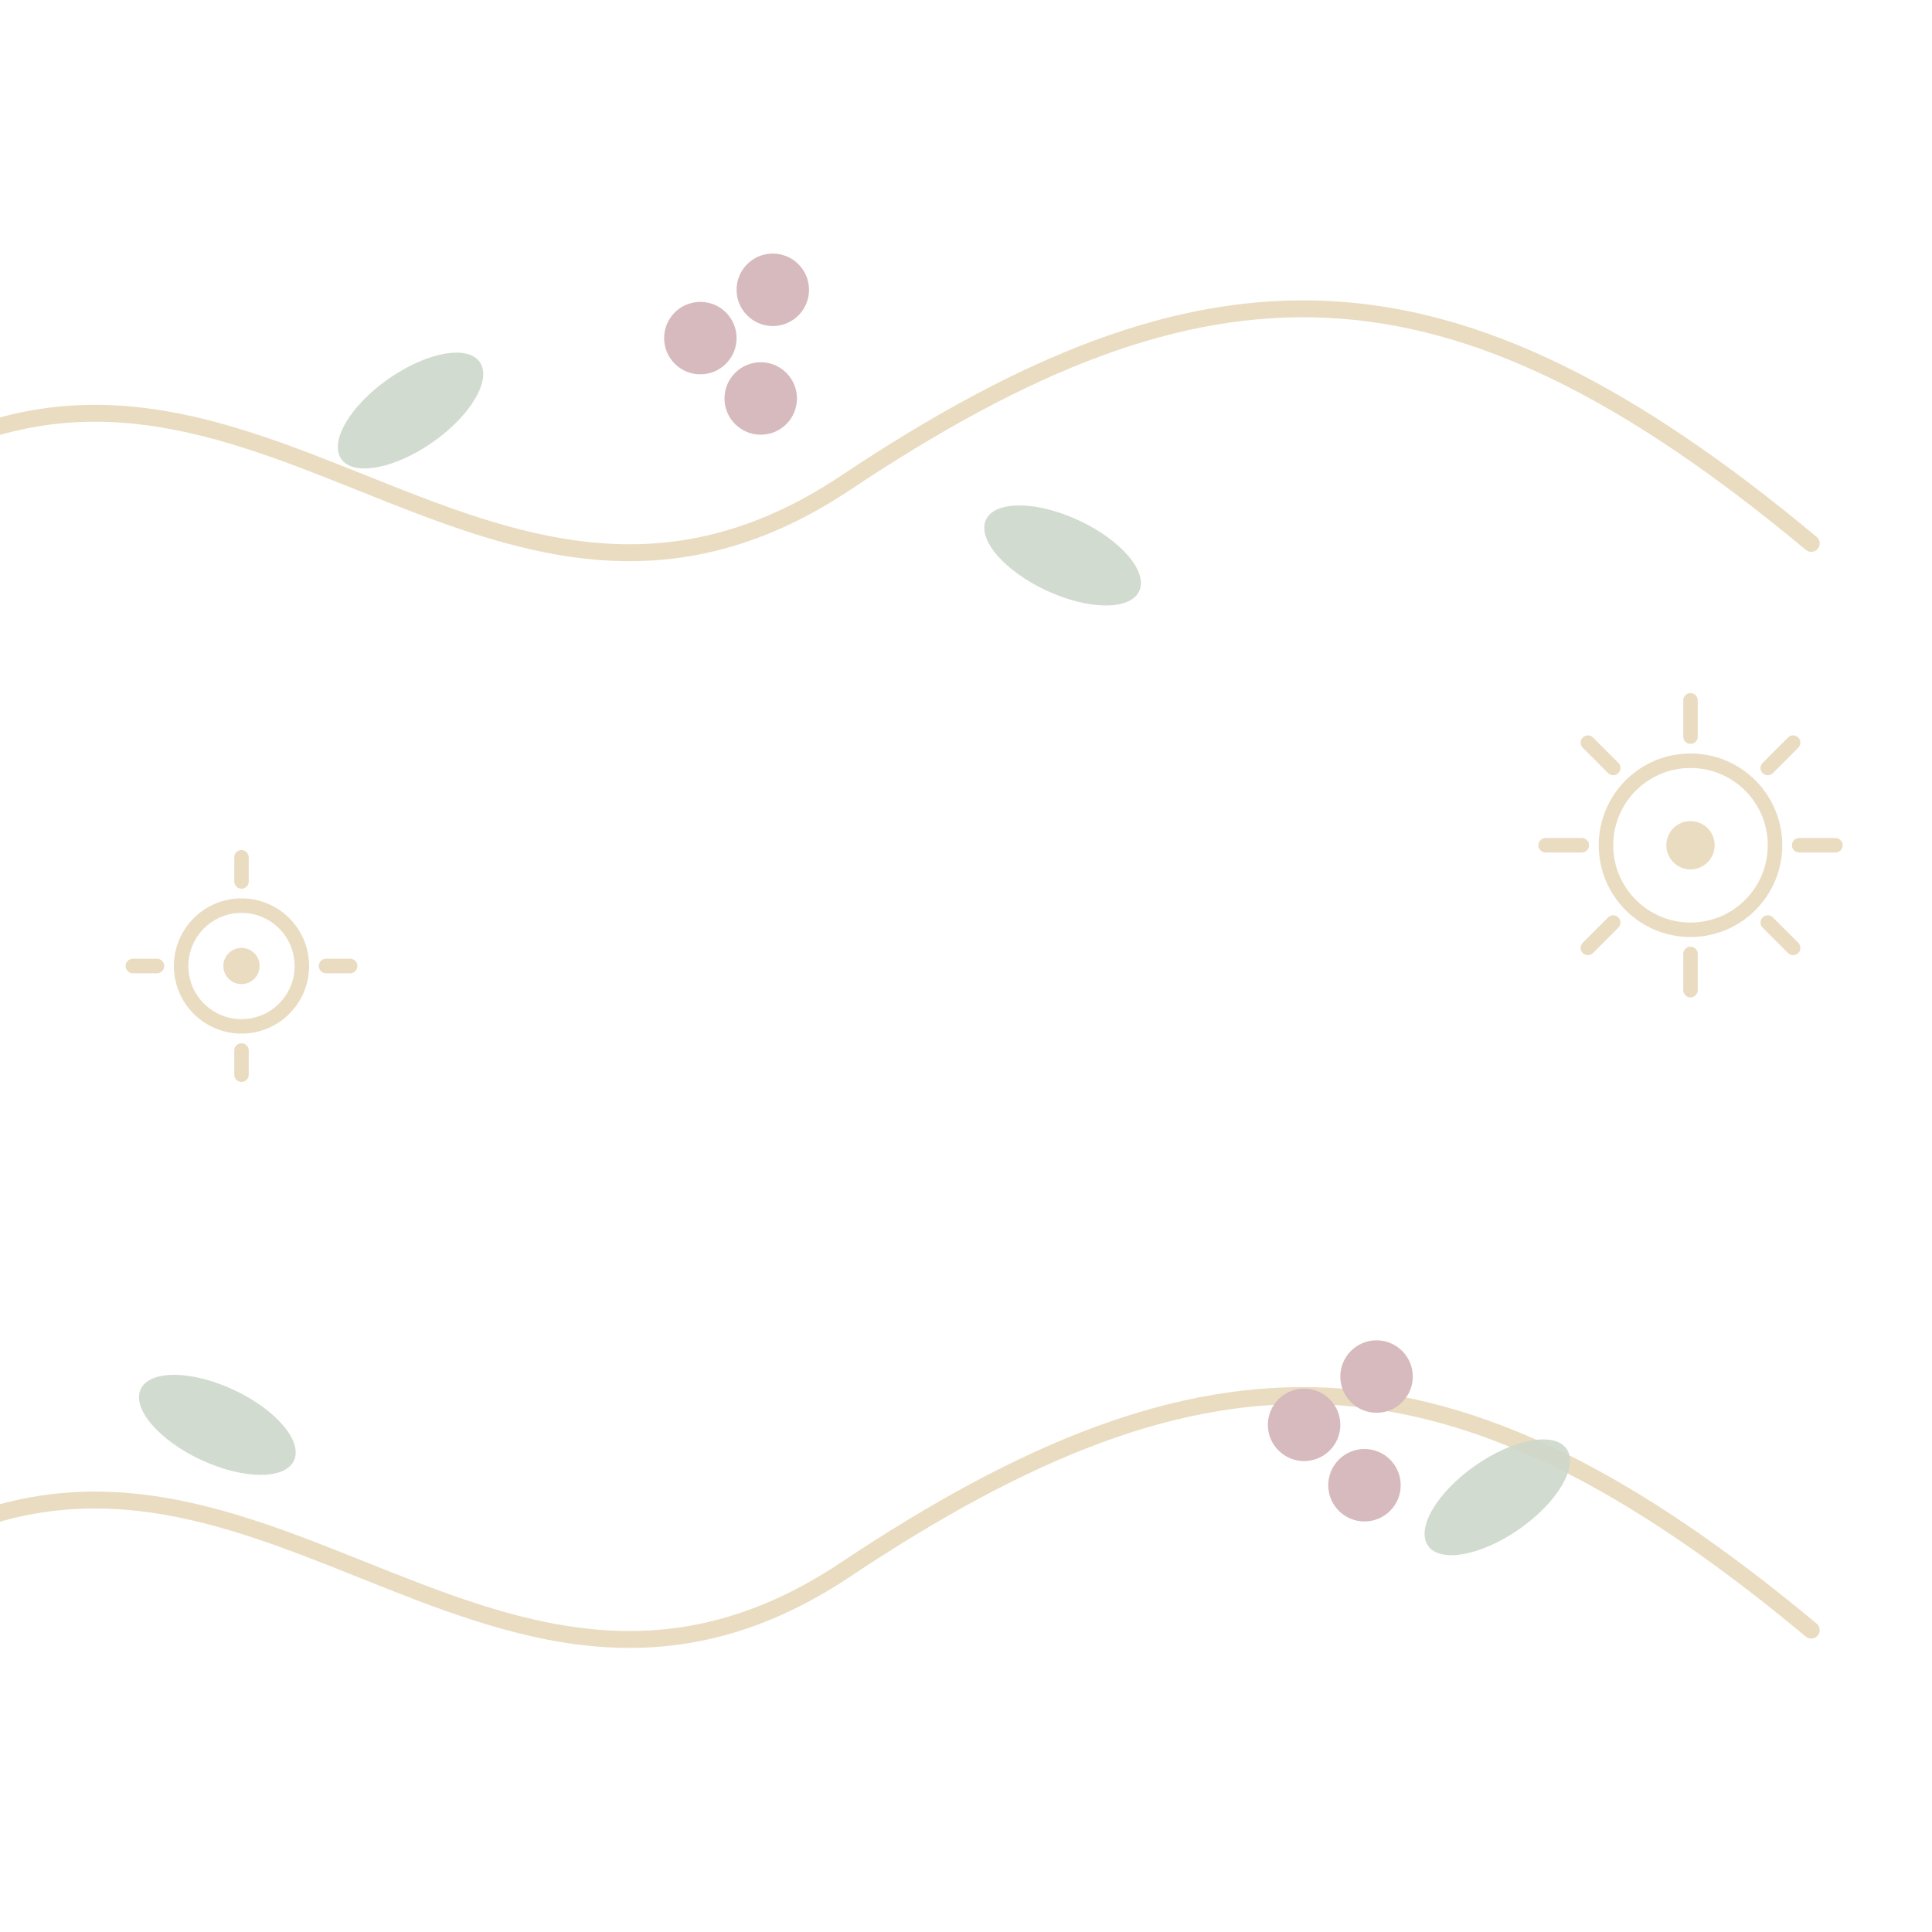
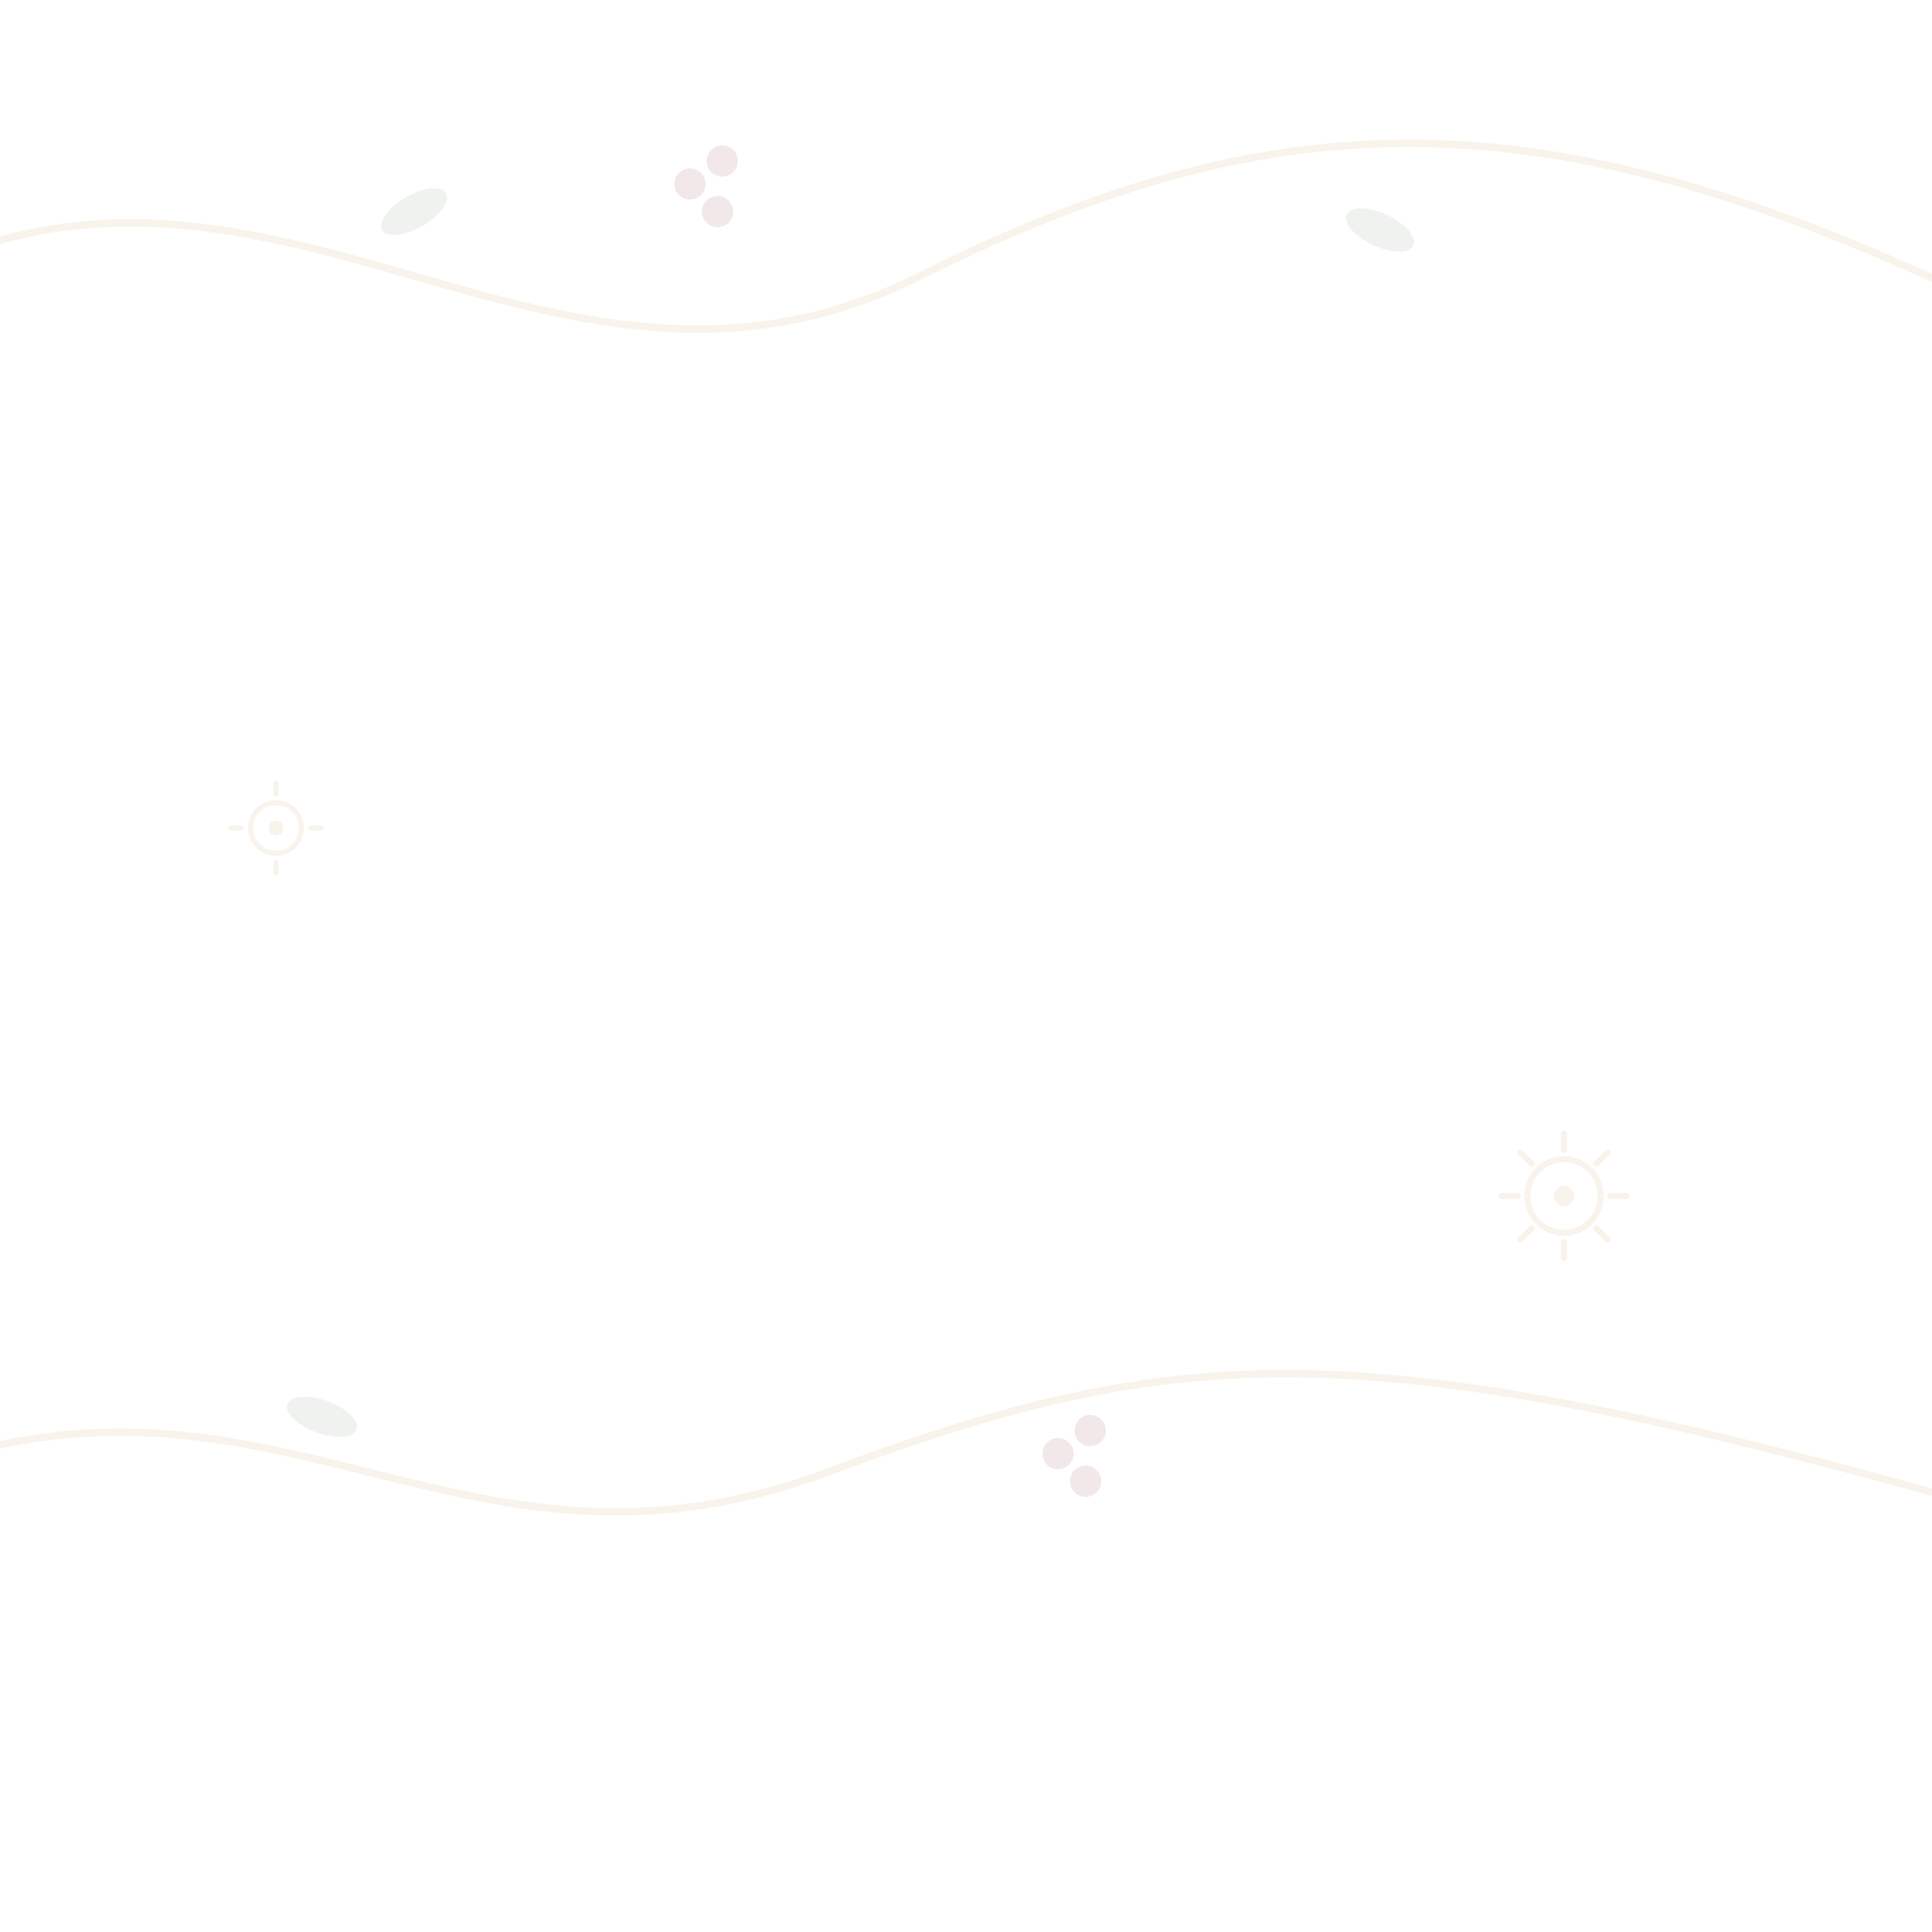
- <svg xmlns="http://www.w3.org/2000/svg" width="160" height="160" viewBox="0 0 160 160">
-   <g opacity="0.3">
-     <g fill="none" stroke="#b8892e" stroke-width="1.4" stroke-linecap="round">
-       <path d="M -10 40 C 20 20, 40 60, 70 40 S 120 20, 150 45" />
-       <path d="M -10 130 C 20 110, 40 150, 70 130 S 120 110, 150 135" />
-     </g>
-     <g fill="#5b7b4f" opacity="0.9">
-       <ellipse cx="34" cy="34" rx="7" ry="3.2" transform="rotate(-35 34 34)" />
-       <ellipse cx="88" cy="46" rx="7" ry="3.2" transform="rotate(25 88 46)" />
-       <ellipse cx="124" cy="124" rx="7" ry="3.2" transform="rotate(-35 124 124)" />
-       <ellipse cx="18" cy="118" rx="7" ry="3.2" transform="rotate(25 18 118)" />
+ <svg xmlns="http://www.w3.org/2000/svg" width="420" height="420" viewBox="0 0 420 420">
+   <g opacity="0.1">
+     <path d="M -20 60 C 60 20, 120 100, 200 60 S 340 20, 440 70" fill="none" stroke="#b8892e" stroke-width="1.6" stroke-linecap="round" />
+     <g fill="#5b7b4f">
+       <ellipse cx="90" cy="46" rx="8" ry="3.6" transform="rotate(-30 90 46)" />
+       <ellipse cx="300" cy="50" rx="8" ry="3.6" transform="rotate(25 300 50)" />
    </g>
    <g fill="#7a1620">
-       <circle cx="58" cy="28" r="3" />
-       <circle cx="64" cy="24" r="3" />
-       <circle cx="63" cy="33" r="3" />
-       <circle cx="108" cy="118" r="3" />
-       <circle cx="114" cy="114" r="3" />
-       <circle cx="113" cy="123" r="3" />
+       <circle cx="150" cy="40" r="3.4" />
+       <circle cx="157" cy="35" r="3.4" />
+       <circle cx="156" cy="46" r="3.4" />
    </g>
-     <g transform="translate(140 70)" fill="none" stroke="#b8892e" stroke-width="1.2">
-       <circle r="7" />
-       <circle r="2" fill="#b8892e" stroke="none" />
+     <g transform="translate(340 260)" fill="none" stroke="#b8892e" stroke-width="1.3">
+       <circle r="8" />
+       <circle r="2.2" fill="#b8892e" stroke="none" />
      <g stroke-linecap="round">
-         <path d="M0 -9 L0 -12" />
-         <path d="M0 9 L0 12" />
-         <path d="M-9 0 L-12 0" />
-         <path d="M9 0 L12 0" />
-         <path d="M-6.4 -6.4 L-8.5 -8.5" />
-         <path d="M6.4 6.4 L8.5 8.5" />
-         <path d="M-6.4 6.4 L-8.5 8.5" />
-         <path d="M6.4 -6.4 L8.5 -8.5" />
+         <path d="M0 -10 L0 -13.5" />
+         <path d="M0 10 L0 13.5" />
+         <path d="M-10 0 L-13.5 0" />
+         <path d="M10 0 L13.5 0" />
+         <path d="M-7 -7 L-9.5 -9.5" />
+         <path d="M7 7 L9.5 9.5" />
+         <path d="M-7 7 L-9.5 9.5" />
+         <path d="M7 -7 L9.5 -9.5" />
      </g>
    </g>
-     <g transform="translate(20 80)" fill="none" stroke="#b8892e" stroke-width="1.2">
-       <circle r="5" />
-       <circle r="1.5" fill="#b8892e" stroke="none" />
+     <path d="M -20 320 C 60 290, 100 350, 180 320 S 300 290, 440 330" fill="none" stroke="#b8892e" stroke-width="1.6" stroke-linecap="round" />
+     <g fill="#5b7b4f">
+       <ellipse cx="70" cy="308" rx="8" ry="3.6" transform="rotate(20 70 308)" />
+     </g>
+     <g fill="#7a1620">
+       <circle cx="230" cy="316" r="3.4" />
+       <circle cx="237" cy="311" r="3.4" />
+       <circle cx="236" cy="322" r="3.4" />
+     </g>
+     <g transform="translate(60 180)" fill="none" stroke="#b8892e" stroke-width="1.1">
+       <circle r="5.5" />
+       <circle r="1.6" fill="#b8892e" stroke="none" />
      <g stroke-linecap="round">
-         <path d="M0 -7 L0 -9" />
-         <path d="M0 7 L0 9" />
-         <path d="M-7 0 L-9 0" />
-         <path d="M7 0 L9 0" />
+         <path d="M0 -7.5 L0 -9.8" />
+         <path d="M0 7.5 L0 9.8" />
+         <path d="M-7.5 0 L-9.8 0" />
+         <path d="M7.5 0 L9.8 0" />
      </g>
    </g>
  </g>
</svg>
